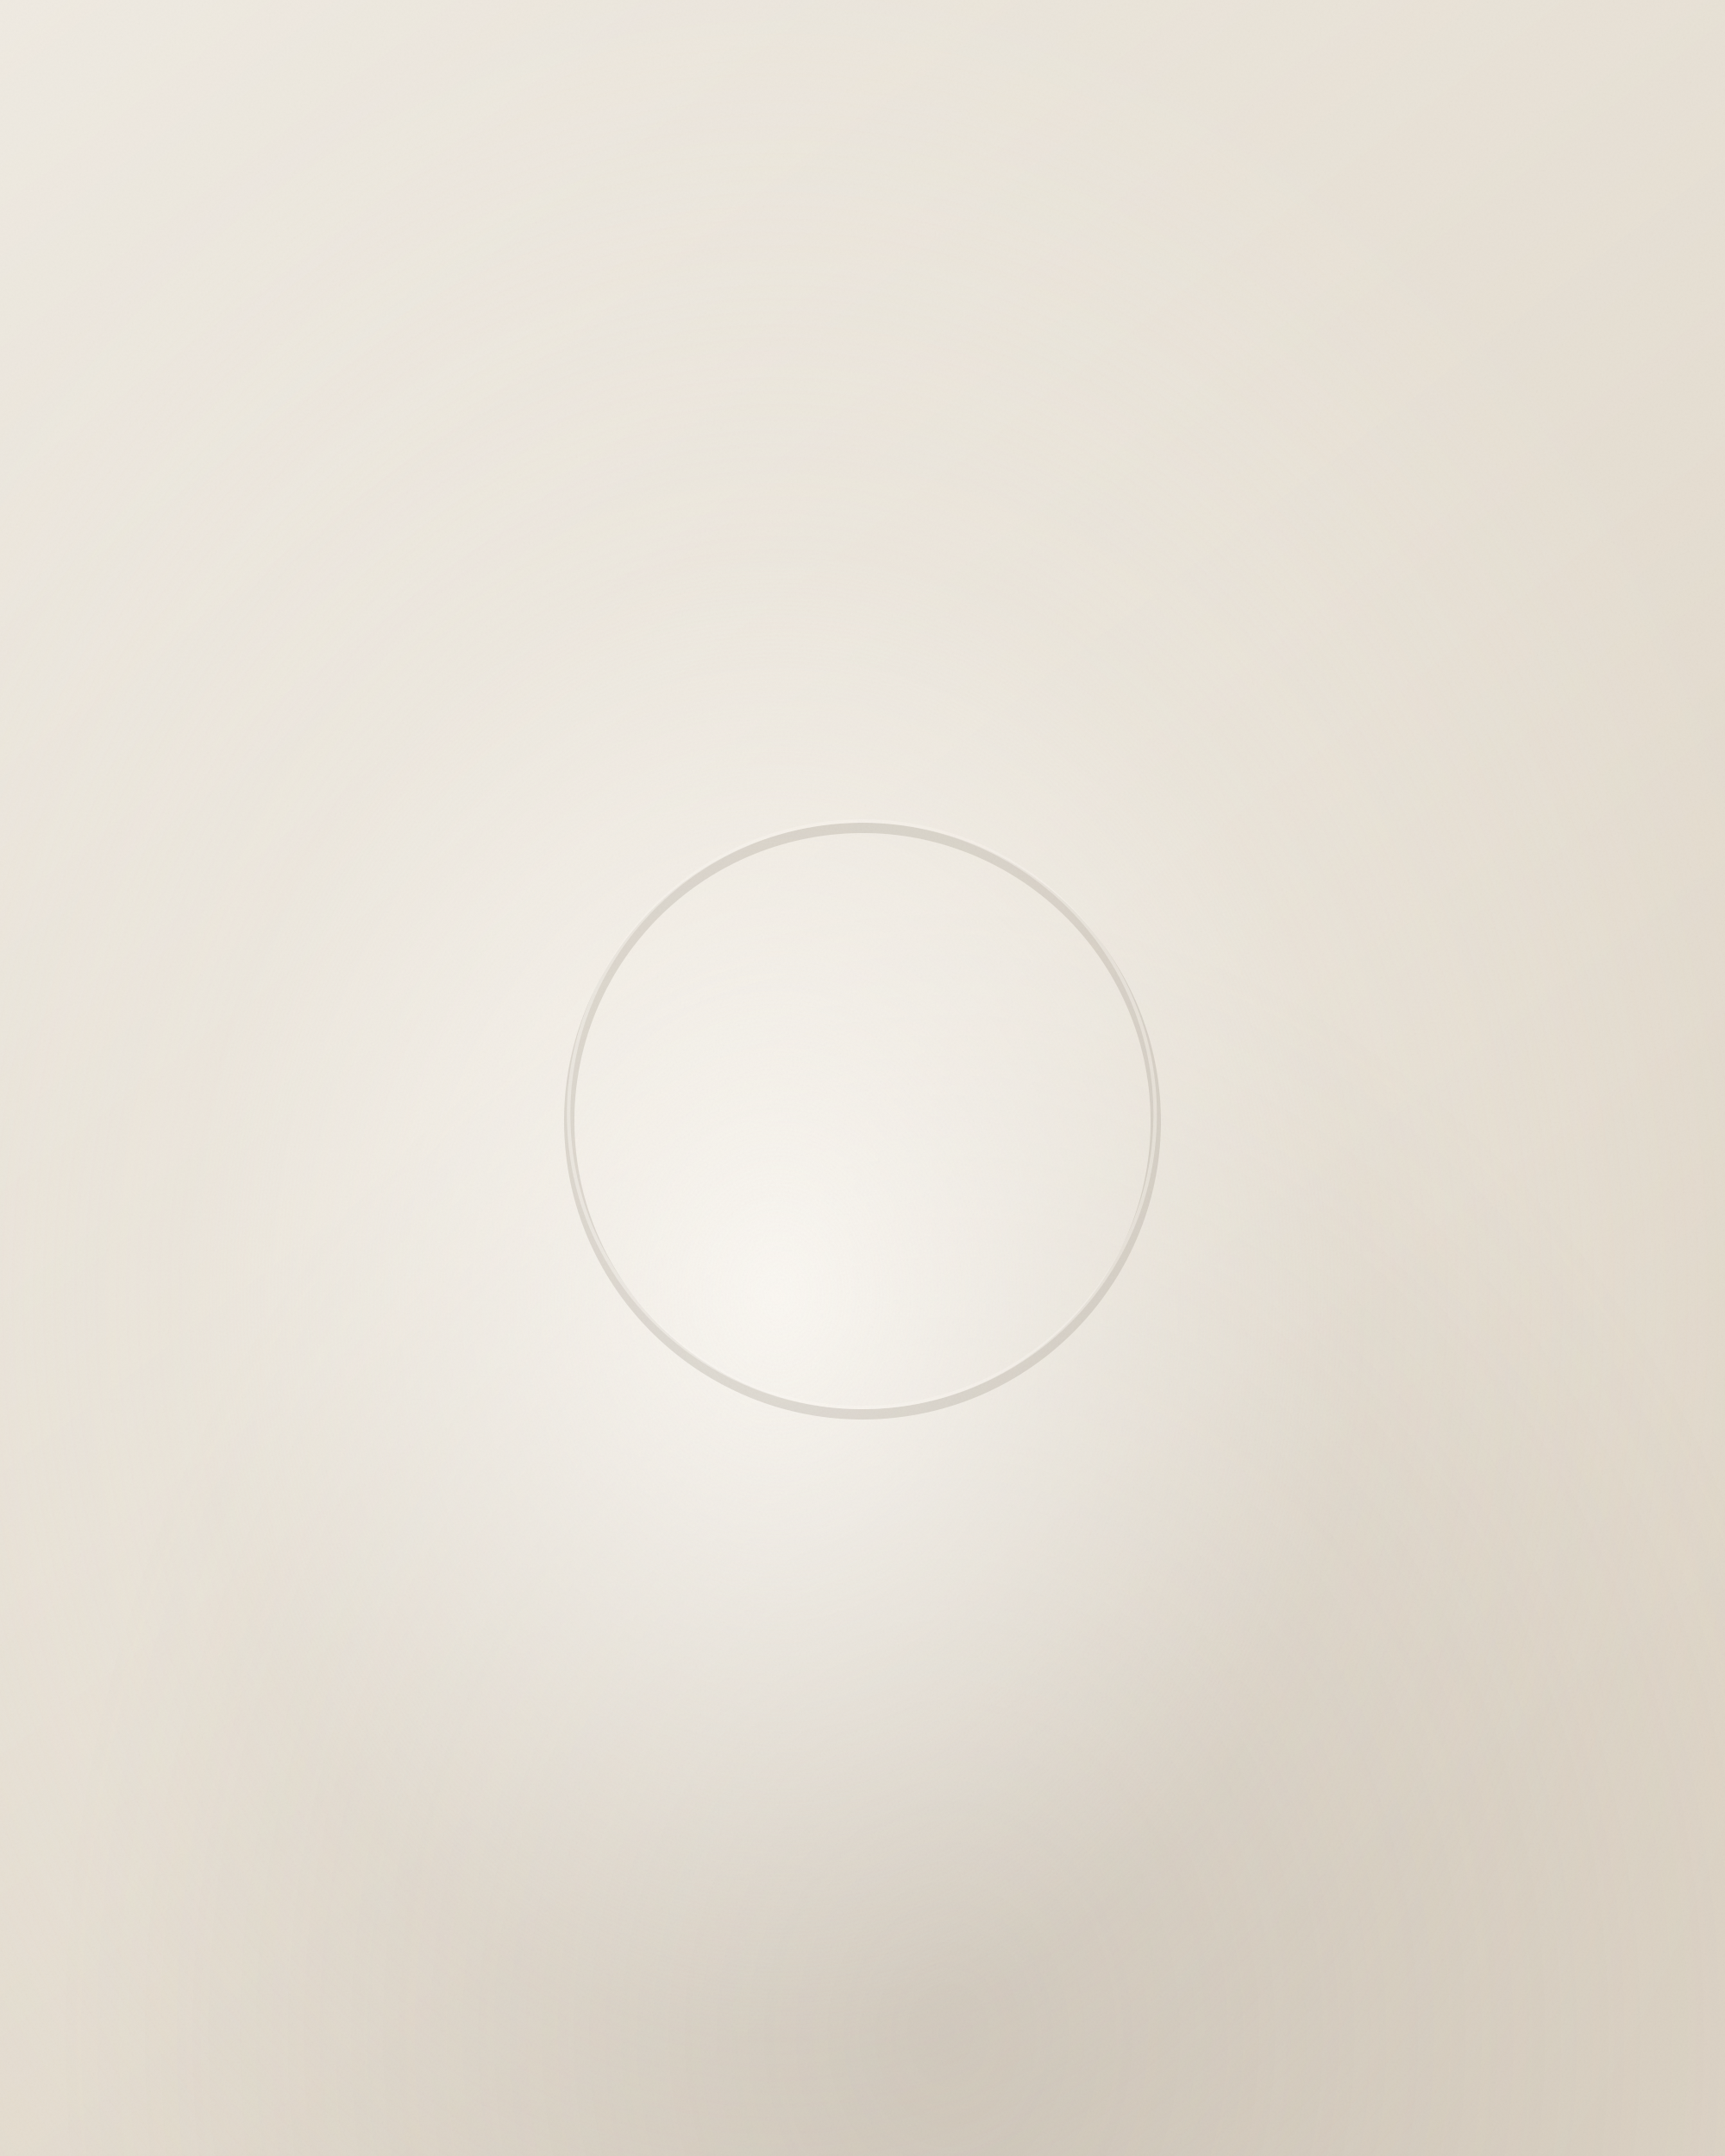
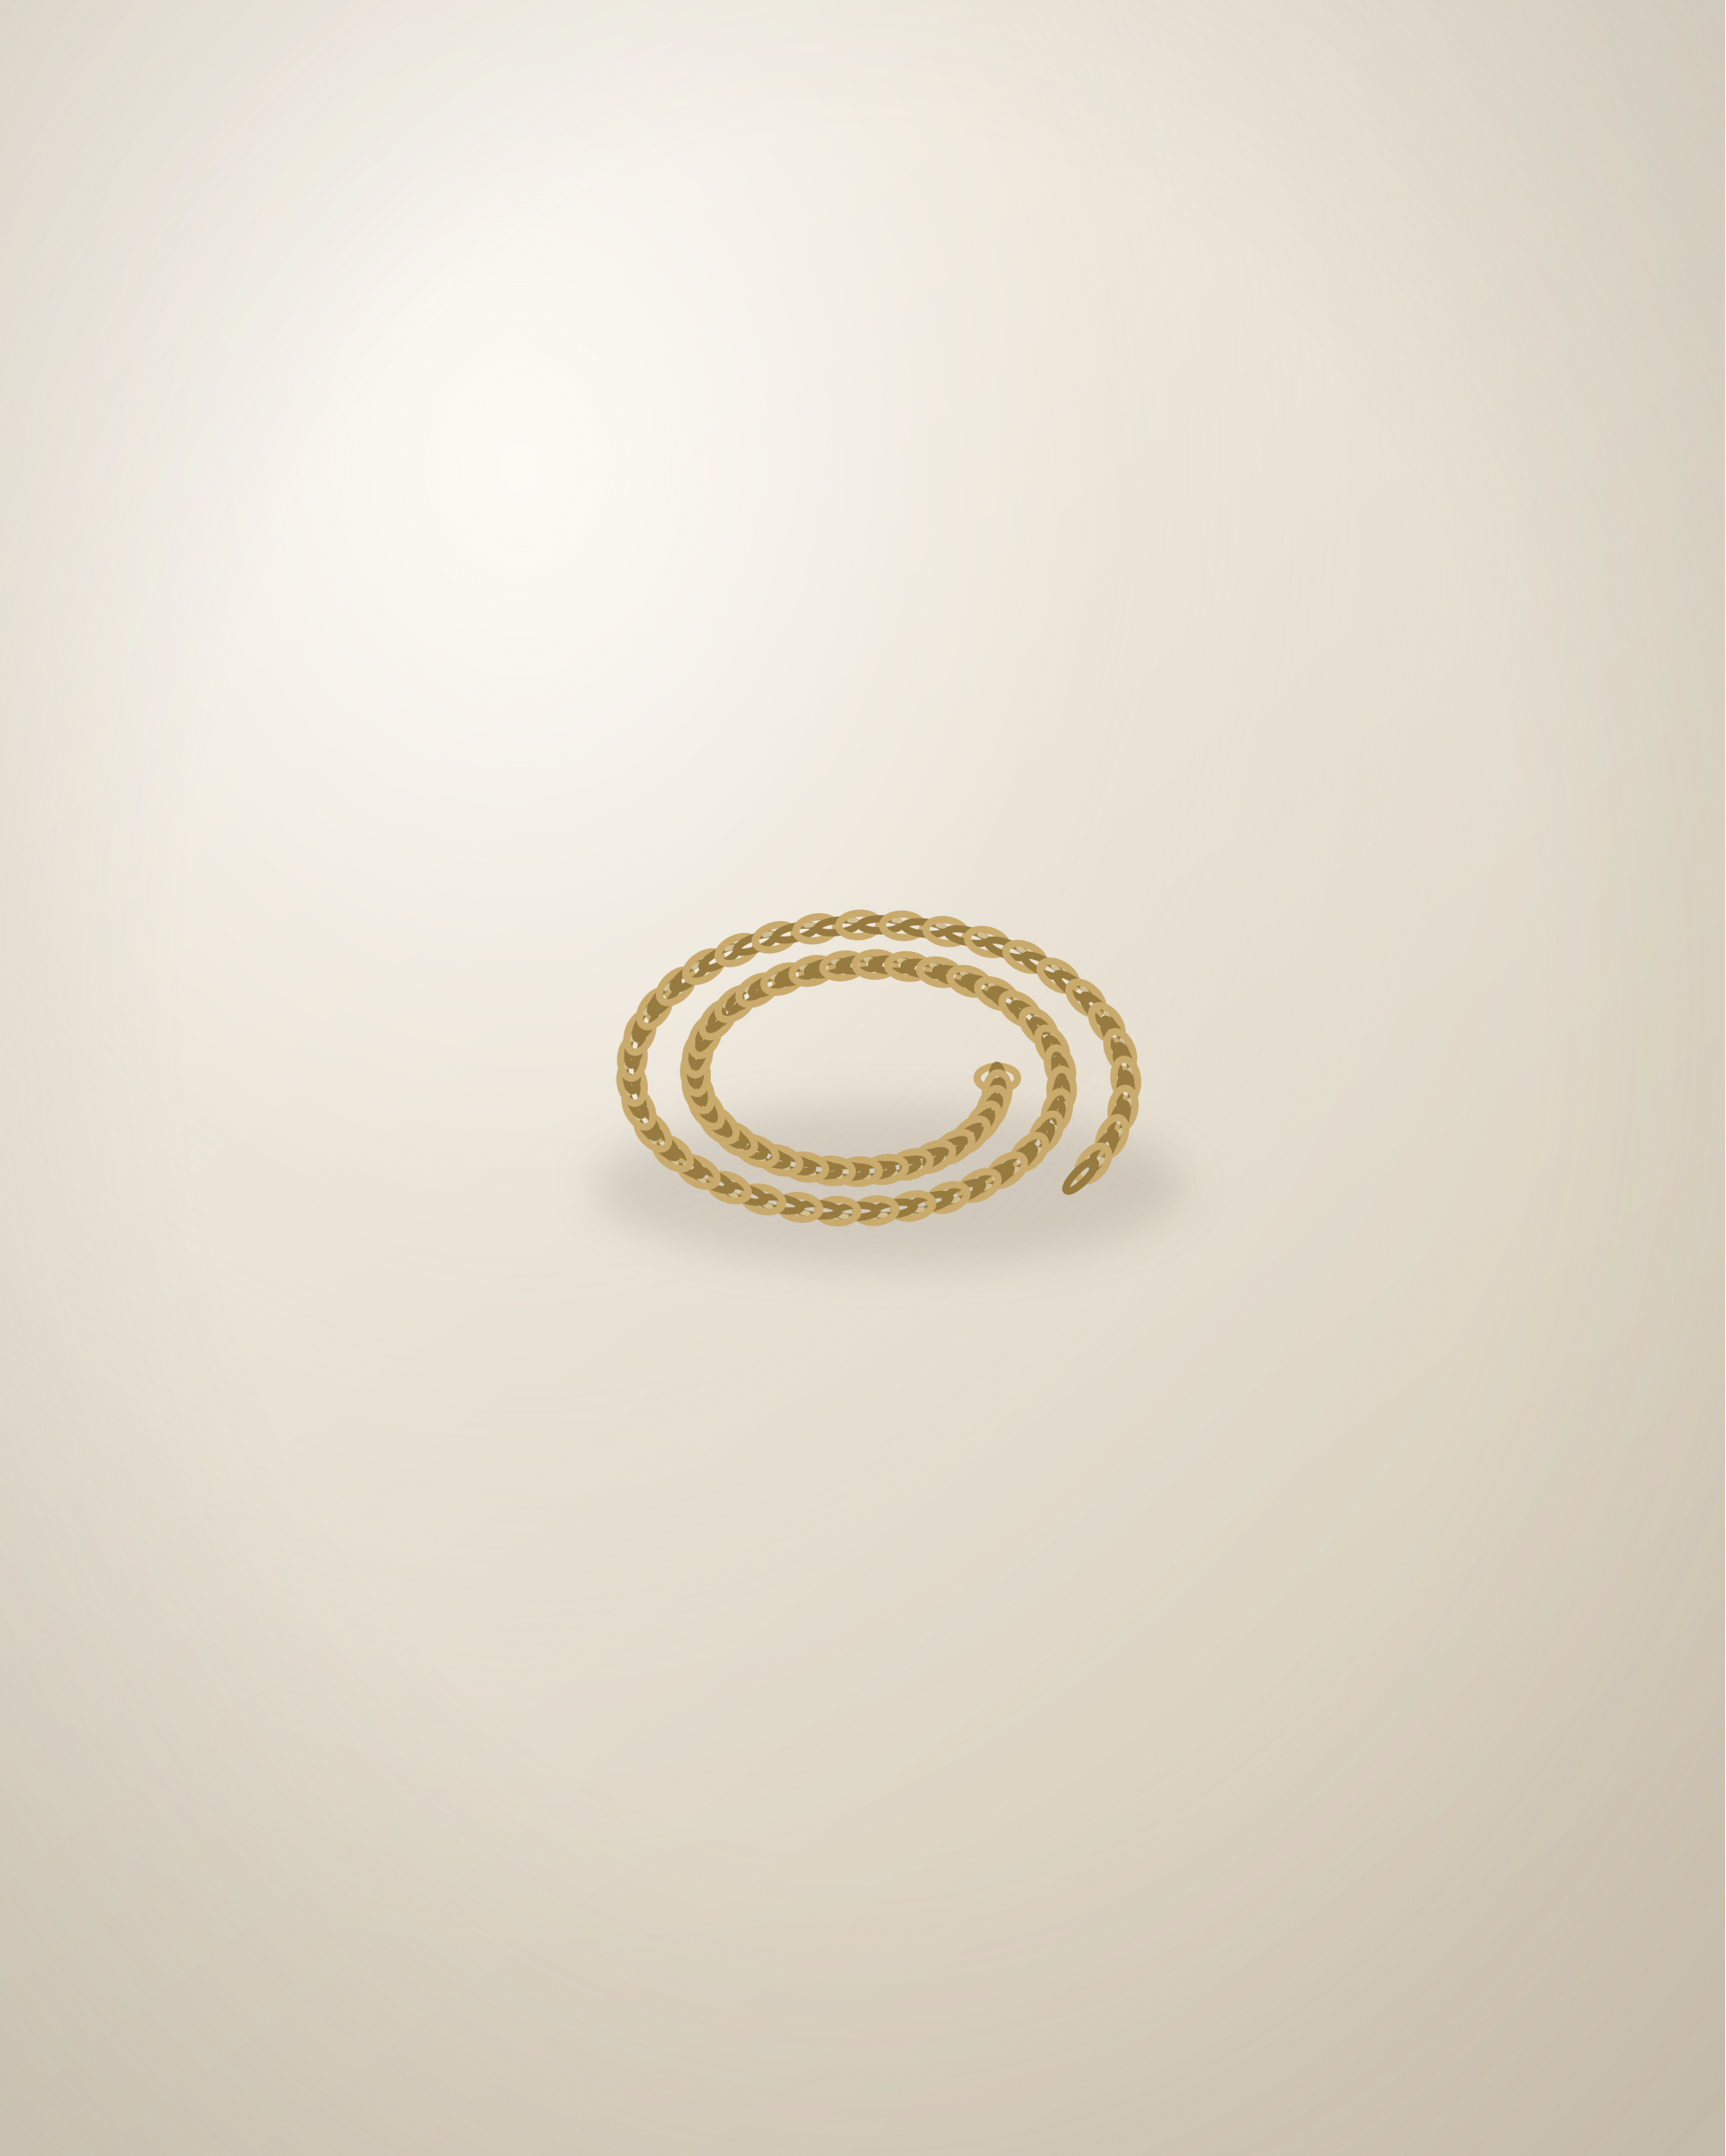
- <svg xmlns="http://www.w3.org/2000/svg" width="900" height="1125" viewBox="0 0 900 1125" role="img">
+ <svg xmlns="http://www.w3.org/2000/svg" width="880" height="1100" viewBox="0 0 880 1100" role="img">
  <defs>
-     <linearGradient id="g" x1="0" y1="0" x2="0.6" y2="1">
-       <stop offset="0" stop-color="#EFEAE1" />
-       <stop offset="1" stop-color="#DED5C7" />
-     </linearGradient>
-     <radialGradient id="l" cx="45%" cy="60%" r="62%">
-       <stop offset="0" stop-color="#FFFDF9" stop-opacity="0.85" />
-       <stop offset="0.55" stop-color="#FFFDF9" stop-opacity="0.18" />
-       <stop offset="1" stop-color="#FFFDF9" stop-opacity="0" />
+     <linearGradient id="ground" x1="0.1" y1="0" x2="0.7" y2="1">
+       <stop offset="0" stop-color="#EFE9DD" />
+       <stop offset="1" stop-color="#D9CFBE" />
+     </linearGradient>
+     <radialGradient id="window" cx="30%" cy="22%" r="70%">
+       <stop offset="0" stop-color="#FFFDF8" stop-opacity="0.9" />
+       <stop offset="0.5" stop-color="#FFFDF8" stop-opacity="0.22" />
+       <stop offset="1" stop-color="#FFFDF8" stop-opacity="0" />
    </radialGradient>
-     <radialGradient id="s" cx="55%" cy="94%" r="52%">
-       <stop offset="0" stop-color="#6E6355" stop-opacity="0.22" />
-       <stop offset="1" stop-color="#6E6355" stop-opacity="0" />
+     <radialGradient id="vignette" cx="50%" cy="46%" r="72%">
+       <stop offset="0.55" stop-color="#6E6353" stop-opacity="0" />
+       <stop offset="1" stop-color="#6E6353" stop-opacity="0.2" />
    </radialGradient>
-     <filter id="n">
-       <feTurbulence type="fractalNoise" baseFrequency="0.85" numOctaves="2" stitchTiles="stitch" />
+     <linearGradient id="m-gold" x1="0.12" y1="0" x2="0.88" y2="1">
+       <stop offset="0" stop-color="#F0E3C0" />
+       <stop offset="0.26" stop-color="#C9AA6C" />
+       <stop offset="0.55" stop-color="#96793E" />
+       <stop offset="0.78" stop-color="#C9AA6C" />
+       <stop offset="1" stop-color="#6E5827" />
+     </linearGradient>
+     <linearGradient id="m-rose" x1="0.12" y1="0" x2="0.88" y2="1">
+       <stop offset="0" stop-color="#F0D5C6" />
+       <stop offset="0.26" stop-color="#C99C89" />
+       <stop offset="0.55" stop-color="#966B58" />
+       <stop offset="0.78" stop-color="#C99C89" />
+       <stop offset="1" stop-color="#6E4C3C" />
+     </linearGradient>
+     <linearGradient id="m-platinum" x1="0.12" y1="0" x2="0.88" y2="1">
+       <stop offset="0" stop-color="#F6F7F9" />
+       <stop offset="0.26" stop-color="#C6C9CD" />
+       <stop offset="0.55" stop-color="#93969B" />
+       <stop offset="0.78" stop-color="#C6C9CD" />
+       <stop offset="1" stop-color="#6F7276" />
+     </linearGradient>
+     <linearGradient id="m-white" x1="0.12" y1="0" x2="0.88" y2="1">
+       <stop offset="0" stop-color="#F7F8FA" />
+       <stop offset="0.26" stop-color="#CBCDD1" />
+       <stop offset="0.55" stop-color="#989BA0" />
+       <stop offset="0.78" stop-color="#CBCDD1" />
+       <stop offset="1" stop-color="#74777C" />
+     </linearGradient>
+     <linearGradient id="m-graphite" x1="0.12" y1="0" x2="0.88" y2="1">
+       <stop offset="0" stop-color="#C6C4BF" />
+       <stop offset="0.26" stop-color="#8E8B85" />
+       <stop offset="0.55" stop-color="#63615C" />
+       <stop offset="0.78" stop-color="#8E8B85" />
+       <stop offset="1" stop-color="#454340" />
+     </linearGradient>
+     <linearGradient id="m-wax" x1="0.12" y1="0" x2="0.88" y2="1">
+       <stop offset="0" stop-color="#EDE4E2" />
+       <stop offset="0.26" stop-color="#CDBFBD" />
+       <stop offset="0.55" stop-color="#A2938F" />
+       <stop offset="0.78" stop-color="#CDBFBD" />
+       <stop offset="1" stop-color="#7E716D" />
+     </linearGradient>
+     <linearGradient id="stone-cool" x1="0.15" y1="0" x2="0.8" y2="1">
+       <stop offset="0" stop-color="#DCE4EA" />
+       <stop offset="1" stop-color="#C6D0D8" />
+     </linearGradient>
+     <linearGradient id="table-cool" x1="0" y1="0" x2="0.7" y2="1">
+       <stop offset="0" stop-color="#FAFCFD" />
+       <stop offset="1" stop-color="#DCE4EA" />
+     </linearGradient>
+     <linearGradient id="stone-warm" x1="0.15" y1="0" x2="0.8" y2="1">
+       <stop offset="0" stop-color="#E4E1DA" />
+       <stop offset="1" stop-color="#CFCBC1" />
+     </linearGradient>
+     <linearGradient id="table-warm" x1="0" y1="0" x2="0.7" y2="1">
+       <stop offset="0" stop-color="#FDFCF9" />
+       <stop offset="1" stop-color="#E4E1DA" />
+     </linearGradient>
+     <filter id="soft" x="-60%" y="-60%" width="220%" height="220%">
+       <feGaussianBlur stdDeviation="10.56" />
+     </filter>
+     <filter id="softer" x="-60%" y="-60%" width="220%" height="220%">
+       <feGaussianBlur stdDeviation="27.456" />
+     </filter>
+     <filter id="grain">
+       <feTurbulence type="fractalNoise" baseFrequency="0.9" numOctaves="3" stitchTiles="stitch" />
      <feColorMatrix type="saturate" values="0" />
    </filter>
+     <linearGradient id="benchtop" x1="0" y1="0" x2="0.2" y2="1">
+       <stop offset="0" stop-color="#D6C4A6" />
+       <stop offset="0.5" stop-color="#C7B294" />
+       <stop offset="1" stop-color="#B29B7C" />
+     </linearGradient>
  </defs>
-   <rect width="900" height="1125" fill="url(#g)" />
-   <rect width="900" height="1125" fill="url(#s)" />
-   <rect width="900" height="1125" fill="url(#l)" />
-   <g transform="rotate(-5 450 585)" opacity="0.5">
-     <ellipse cx="450" cy="585" rx="153" ry="153" fill="none" stroke="#8B8175" stroke-opacity="0.45" stroke-width="5.4" />
-     <ellipse cx="450" cy="585" rx="153" ry="153" fill="none" stroke="#FFFDF9" stroke-opacity="0.5" stroke-width="1.8" transform="translate(0 -3.6)" />
-   </g>
-   <rect width="900" height="1125" filter="url(#n)" opacity="0.045" />
+   <rect width="880" height="1100" fill="url(#ground)" />
+   <rect width="880" height="1100" fill="url(#window)" />
+   <ellipse cx="453.75" cy="605" rx="151.25" ry="41.25" fill="#6B6153" opacity="0.18" filter="url(#soft)" />
+   <ellipse cx="508.75" cy="550" rx="10.312" ry="5.981" fill="none" stroke="#C9AA6C" stroke-width="3.712" transform="rotate(0 508.75 550)" />
+   <ellipse cx="505.863" cy="547.525" rx="3.094" ry="1.341" fill="#F0E3C0" opacity="0.65" transform="rotate(0 508.75 550)" />
+   <ellipse cx="508.94" cy="553.795" rx="10.312" ry="3.094" fill="none" stroke="#96793E" stroke-width="3.712" transform="rotate(87.13069 508.9402 553.795)" />
+   <ellipse cx="508.583" cy="557.611" rx="10.312" ry="5.981" fill="none" stroke="#C9AA6C" stroke-width="3.712" transform="rotate(95.34931 508.5829 557.6107)" />
+   <ellipse cx="505.695" cy="555.136" rx="3.094" ry="1.341" fill="#F0E3C0" opacity="0.65" transform="rotate(95.34931 508.5829 557.6107)" />
+   <ellipse cx="507.674" cy="561.417" rx="10.312" ry="3.094" fill="none" stroke="#96793E" stroke-width="3.712" transform="rotate(103.435 507.6738 561.4166)" />
+   <ellipse cx="506.213" cy="565.182" rx="10.312" ry="5.981" fill="none" stroke="#C9AA6C" stroke-width="3.712" transform="rotate(111.2064 506.2129 565.1818)" />
+   <ellipse cx="503.325" cy="562.707" rx="3.094" ry="1.341" fill="#F0E3C0" opacity="0.65" transform="rotate(111.2064 506.2129 565.1818)" />
+   <ellipse cx="504.205" cy="568.875" rx="10.312" ry="3.094" fill="none" stroke="#96793E" stroke-width="3.712" transform="rotate(118.5313 504.2048 568.8754)" />
+   <ellipse cx="501.658" cy="572.467" rx="10.312" ry="5.981" fill="none" stroke="#C9AA6C" stroke-width="3.712" transform="rotate(125.3355 501.6585 572.4669)" />
+   <ellipse cx="498.771" cy="569.992" rx="3.094" ry="1.341" fill="#F0E3C0" opacity="0.65" transform="rotate(125.3355 501.6585 572.4669)" />
+   <ellipse cx="498.588" cy="575.926" rx="10.312" ry="3.094" fill="none" stroke="#96793E" stroke-width="3.712" transform="rotate(131.5976 498.5877 575.926)" />
+   <ellipse cx="495.01" cy="579.223" rx="10.312" ry="5.981" fill="none" stroke="#C9AA6C" stroke-width="3.712" transform="rotate(137.3351 495.0103 579.223)" />
+   <ellipse cx="492.123" cy="576.748" rx="3.094" ry="1.341" fill="#F0E3C0" opacity="0.65" transform="rotate(137.3351 495.0103 579.223)" />
+   <ellipse cx="490.949" cy="582.329" rx="10.312" ry="3.094" fill="none" stroke="#96793E" stroke-width="3.712" transform="rotate(142.5899 490.9487 582.3295)" />
+   <ellipse cx="486.429" cy="585.218" rx="10.312" ry="5.981" fill="none" stroke="#C9AA6C" stroke-width="3.712" transform="rotate(147.4154 486.4295 585.2179)" />
+   <ellipse cx="483.542" cy="582.743" rx="3.094" ry="1.341" fill="#F0E3C0" opacity="0.65" transform="rotate(147.4154 486.4295 585.2179)" />
+   <ellipse cx="481.483" cy="587.862" rx="10.312" ry="3.094" fill="none" stroke="#96793E" stroke-width="3.712" transform="rotate(151.8693 481.4832 587.8624)" />
+   <ellipse cx="476.144" cy="590.239" rx="10.312" ry="5.981" fill="none" stroke="#C9AA6C" stroke-width="3.712" transform="rotate(156.0075 476.1443 590.2386)" />
+   <ellipse cx="473.257" cy="587.764" rx="3.094" ry="1.341" fill="#F0E3C0" opacity="0.65" transform="rotate(156.0075 476.1443 590.2386)" />
+   <ellipse cx="470.451" cy="592.324" rx="10.312" ry="3.094" fill="none" stroke="#96793E" stroke-width="3.712" transform="rotate(159.8826 470.4509 592.3241)" />
+   <ellipse cx="464.444" cy="594.098" rx="10.312" ry="5.981" fill="none" stroke="#C9AA6C" stroke-width="3.712" transform="rotate(163.5426 464.4442 594.0984)" />
+   <ellipse cx="461.557" cy="591.623" rx="3.094" ry="1.341" fill="#F0E3C0" opacity="0.65" transform="rotate(163.5426 464.4442 594.0984)" />
+   <ellipse cx="458.169" cy="595.544" rx="10.312" ry="3.094" fill="none" stroke="#96793E" stroke-width="3.712" transform="rotate(167.0307 458.1689 595.5437)" />
+   <ellipse cx="451.672" cy="596.644" rx="10.312" ry="5.981" fill="none" stroke="#C9AA6C" stroke-width="3.712" transform="rotate(170.3864 451.6719 596.6442)" />
+   <ellipse cx="448.784" cy="594.169" rx="3.094" ry="1.341" fill="#F0E3C0" opacity="0.65" transform="rotate(170.3864 451.6719 596.6442)" />
+   <ellipse cx="445.003" cy="597.387" rx="10.312" ry="3.094" fill="none" stroke="#96793E" stroke-width="3.712" transform="rotate(173.6456 445.0028 597.3869)" />
+   <ellipse cx="438.213" cy="597.761" rx="10.312" ry="5.981" fill="none" stroke="#C9AA6C" stroke-width="3.712" transform="rotate(176.8419 438.213 597.7615)" />
+   <ellipse cx="435.326" cy="595.286" rx="3.094" ry="1.341" fill="#F0E3C0" opacity="0.65" transform="rotate(176.8419 438.213 597.7615)" />
+   <ellipse cx="431.356" cy="597.761" rx="10.312" ry="3.094" fill="none" stroke="#96793E" stroke-width="3.712" transform="rotate(-179.9929 431.3557 597.7606)" />
+   <ellipse cx="424.485" cy="597.38" rx="10.312" ry="5.981" fill="none" stroke="#C9AA6C" stroke-width="3.712" transform="rotate(-176.8279 424.485 597.3799)" />
+   <ellipse cx="421.597" cy="594.905" rx="3.094" ry="1.341" fill="#F0E3C0" opacity="0.65" transform="rotate(-176.8279 424.485 597.3799)" />
+   <ellipse cx="417.656" cy="596.618" rx="10.312" ry="3.094" fill="none" stroke="#96793E" stroke-width="3.712" transform="rotate(-173.6319 417.6559 596.6177)" />
+   <ellipse cx="410.924" cy="595.476" rx="10.312" ry="5.981" fill="none" stroke="#C9AA6C" stroke-width="3.712" transform="rotate(-170.3732 410.9237 595.4758)" />
+   <ellipse cx="408.036" cy="593.001" rx="3.094" ry="1.341" fill="#F0E3C0" opacity="0.65" transform="rotate(-170.3732 410.9237 595.4758)" />
+   <ellipse cx="404.343" cy="593.959" rx="10.312" ry="3.094" fill="none" stroke="#96793E" stroke-width="3.712" transform="rotate(-167.0184 404.3435 593.9588)" />
+   <ellipse cx="397.97" cy="592.075" rx="10.312" ry="5.981" fill="none" stroke="#C9AA6C" stroke-width="3.712" transform="rotate(-163.5314 397.9698 592.0747)" />
+   <ellipse cx="395.082" cy="589.6" rx="3.094" ry="1.341" fill="#F0E3C0" opacity="0.65" transform="rotate(-163.5314 397.9698 592.0747)" />
+   <ellipse cx="391.856" cy="589.834" rx="10.312" ry="3.094" fill="none" stroke="#96793E" stroke-width="3.712" transform="rotate(-159.8731 391.8561 589.8341)" />
+   <ellipse cx="386.054" cy="587.251" rx="10.312" ry="5.981" fill="none" stroke="#C9AA6C" stroke-width="3.712" transform="rotate(-156.0002 386.0543 587.251)" />
+   <ellipse cx="383.167" cy="584.776" rx="3.094" ry="1.341" fill="#F0E3C0" opacity="0.65" transform="rotate(-156.0002 386.0543 587.251)" />
+   <ellipse cx="380.615" cy="584.342" rx="10.312" ry="3.094" fill="none" stroke="#96793E" stroke-width="3.712" transform="rotate(-151.8648 380.6147 584.3422)" />
+   <ellipse cx="375.585" cy="581.127" rx="10.312" ry="5.981" fill="none" stroke="#C9AA6C" stroke-width="3.712" transform="rotate(-147.4149 375.5847 581.1273)" />
+   <ellipse cx="372.697" cy="578.652" rx="3.094" ry="1.341" fill="#F0E3C0" opacity="0.65" transform="rotate(-147.4149 375.5847 581.1273)" />
+   <ellipse cx="371.009" cy="577.629" rx="10.312" ry="3.094" fill="none" stroke="#96793E" stroke-width="3.712" transform="rotate(-142.5944 371.0094 577.6285)" />
+   <ellipse cx="366.931" cy="573.871" rx="10.312" ry="5.981" fill="none" stroke="#C9AA6C" stroke-width="3.712" transform="rotate(-137.3463 366.9305 573.8707)" />
+   <ellipse cx="364.043" cy="571.396" rx="3.094" ry="1.341" fill="#F0E3C0" opacity="0.65" transform="rotate(-137.3463 366.9305 573.8707)" />
+   <ellipse cx="363.386" cy="569.881" rx="10.312" ry="3.094" fill="none" stroke="#96793E" stroke-width="3.712" transform="rotate(-131.6172 363.3862 569.881)" />
+   <ellipse cx="360.411" cy="565.689" rx="10.312" ry="5.981" fill="none" stroke="#C9AA6C" stroke-width="3.712" transform="rotate(-125.3657 360.4108 565.6889)" />
+   <ellipse cx="357.523" cy="563.214" rx="3.094" ry="1.341" fill="#F0E3C0" opacity="0.65" transform="rotate(-125.3657 360.4108 565.6889)" />
+   <ellipse cx="358.034" cy="561.326" rx="10.312" ry="3.094" fill="none" stroke="#96793E" stroke-width="3.712" transform="rotate(-118.5744 358.0343 561.3256)" />
+   <ellipse cx="356.283" cy="556.824" rx="10.312" ry="5.981" fill="none" stroke="#C9AA6C" stroke-width="3.712" transform="rotate(-111.2644 356.2825 556.8241)" />
+   <ellipse cx="353.395" cy="554.349" rx="3.094" ry="1.341" fill="#F0E3C0" opacity="0.65" transform="rotate(-111.2644 356.2825 556.8241)" />
+   <ellipse cx="355.176" cy="552.219" rx="10.312" ry="3.094" fill="none" stroke="#96793E" stroke-width="3.712" transform="rotate(-103.5093 355.1761 552.219)" />
+   <ellipse cx="354.731" cy="547.546" rx="10.312" ry="5.981" fill="none" stroke="#C9AA6C" stroke-width="3.712" transform="rotate(-95.4405 354.7311 547.546)" />
+   <ellipse cx="351.844" cy="545.071" rx="3.094" ry="1.341" fill="#F0E3C0" opacity="0.65" transform="rotate(-95.4405 354.7311 547.546)" />
+   <ellipse cx="354.958" cy="542.842" rx="10.312" ry="3.094" fill="none" stroke="#96793E" stroke-width="3.712" transform="rotate(-87.23795 354.958 542.8416)" />
+   <ellipse cx="355.862" cy="538.143" rx="10.312" ry="5.981" fill="none" stroke="#C9AA6C" stroke-width="3.712" transform="rotate(-79.10436 355.8624 538.1432)" />
+   <ellipse cx="352.975" cy="535.668" rx="3.094" ry="1.341" fill="#F0E3C0" opacity="0.65" transform="rotate(-79.10436 355.8624 538.1432)" />
+   <ellipse cx="357.444" cy="533.488" rx="10.312" ry="3.094" fill="none" stroke="#96793E" stroke-width="3.712" transform="rotate(-71.23056 357.4443 533.4884)" />
+   <ellipse cx="359.698" cy="528.915" rx="10.312" ry="5.981" fill="none" stroke="#C9AA6C" stroke-width="3.712" transform="rotate(-63.76558 359.6982 528.9148)" />
+   <ellipse cx="356.811" cy="526.44" rx="3.094" ry="1.341" fill="#F0E3C0" opacity="0.65" transform="rotate(-63.76558 359.6982 528.9148)" />
+   <ellipse cx="362.613" cy="524.46" rx="10.312" ry="3.094" fill="none" stroke="#96793E" stroke-width="3.712" transform="rotate(-56.80173 362.6132 524.4598)" />
+   <ellipse cx="366.173" cy="520.16" rx="10.312" ry="5.981" fill="none" stroke="#C9AA6C" stroke-width="3.712" transform="rotate(-50.37594 366.1731 520.1604)" />
+   <ellipse cx="363.286" cy="517.685" rx="3.094" ry="1.341" fill="#F0E3C0" opacity="0.65" transform="rotate(-50.37594 366.1731 520.1604)" />
+   <ellipse cx="370.356" cy="516.052" rx="10.312" ry="3.094" fill="none" stroke="#96793E" stroke-width="3.712" transform="rotate(-44.48167 370.3561 516.0524)" />
+   <ellipse cx="375.135" cy="512.171" rx="10.312" ry="5.981" fill="none" stroke="#C9AA6C" stroke-width="3.712" transform="rotate(-39.08376 375.1353 512.1707)" />
+   <ellipse cx="372.248" cy="509.696" rx="3.094" ry="1.341" fill="#F0E3C0" opacity="0.65" transform="rotate(-39.08376 375.1353 512.1707)" />
+   <ellipse cx="380.479" cy="508.549" rx="10.312" ry="3.094" fill="none" stroke="#96793E" stroke-width="3.712" transform="rotate(-34.13167 380.4788 508.5486)" />
+   <ellipse cx="386.35" cy="505.218" rx="10.312" ry="5.981" fill="none" stroke="#C9AA6C" stroke-width="3.712" transform="rotate(-29.56887 386.3497 505.2176)" />
+   <ellipse cx="383.462" cy="502.743" rx="3.094" ry="1.341" fill="#F0E3C0" opacity="0.65" transform="rotate(-29.56887 386.3497 505.2176)" />
+   <ellipse cx="392.707" cy="502.208" rx="10.312" ry="3.094" fill="none" stroke="#96793E" stroke-width="3.712" transform="rotate(-25.33873 392.7066 502.2075)" />
+   <ellipse cx="399.504" cy="499.545" rx="10.312" ry="5.981" fill="none" stroke="#C9AA6C" stroke-width="3.712" transform="rotate(-21.38768 399.5036 499.5455)" />
+   <ellipse cx="396.616" cy="497.07" rx="3.094" ry="1.341" fill="#F0E3C0" opacity="0.65" transform="rotate(-21.38768 399.5036 499.5455)" />
+   <ellipse cx="406.691" cy="497.256" rx="10.312" ry="3.094" fill="none" stroke="#96793E" stroke-width="3.712" transform="rotate(-17.6665 406.6911 497.2563)" />
+   <ellipse cx="414.216" cy="495.362" rx="10.312" ry="5.981" fill="none" stroke="#C9AA6C" stroke-width="3.712" transform="rotate(-14.13055 414.2156 495.362)" />
+   <ellipse cx="411.328" cy="492.887" rx="3.094" ry="1.341" fill="#F0E3C0" opacity="0.65" transform="rotate(-14.13055 414.2156 495.362)" />
+   <ellipse cx="422.021" cy="493.882" rx="10.312" ry="3.094" fill="none" stroke="#96793E" stroke-width="3.712" transform="rotate(-10.73939 422.0206 493.8817)" />
+   <ellipse cx="430.046" cy="492.831" rx="10.312" ry="5.981" fill="none" stroke="#C9AA6C" stroke-width="3.712" transform="rotate(-7.45617 430.0464 492.8313)" />
+   <ellipse cx="427.159" cy="490.356" rx="3.094" ry="1.341" fill="#F0E3C0" opacity="0.65" transform="rotate(-7.45617 430.0464 492.8313)" />
+   <ellipse cx="438.231" cy="492.223" rx="10.312" ry="3.094" fill="none" stroke="#96793E" stroke-width="3.712" transform="rotate(-4.246772 438.2314 492.2235)" />
+   <ellipse cx="446.512" cy="492.068" rx="10.312" ry="5.981" fill="none" stroke="#C9AA6C" stroke-width="3.712" transform="rotate(-1.079035 446.5119 492.0675)" />
+   <ellipse cx="443.624" cy="489.593" rx="3.094" ry="1.341" fill="#F0E3C0" opacity="0.65" transform="rotate(-1.079035 446.5119 492.0675)" />
+   <ellipse cx="454.823" cy="492.369" rx="10.312" ry="3.094" fill="none" stroke="#96793E" stroke-width="3.712" transform="rotate(2.078096 454.8228 492.3691)" />
+   <ellipse cx="463.098" cy="493.13" rx="10.312" ry="5.981" fill="none" stroke="#C9AA6C" stroke-width="3.712" transform="rotate(5.255389 463.0981 493.1303)" />
+   <ellipse cx="460.211" cy="490.655" rx="3.094" ry="1.341" fill="#F0E3C0" opacity="0.65" transform="rotate(5.255389 463.0981 493.1303)" />
+   <ellipse cx="471.272" cy="494.349" rx="10.312" ry="3.094" fill="none" stroke="#96793E" stroke-width="3.712" transform="rotate(8.484147 471.2715 494.3495)" />
+   <ellipse cx="479.277" cy="496.021" rx="10.312" ry="5.981" fill="none" stroke="#C9AA6C" stroke-width="3.712" transform="rotate(11.79703 479.2769 496.0215)" />
+   <ellipse cx="476.389" cy="493.546" rx="3.094" ry="1.341" fill="#F0E3C0" opacity="0.65" transform="rotate(11.79703 479.2769 496.0215)" />
+   <ellipse cx="487.049" cy="498.137" rx="10.312" ry="3.094" fill="none" stroke="#96793E" stroke-width="3.712" transform="rotate(15.2289 487.0489 498.1373)" />
+   <ellipse cx="494.523" cy="500.684" rx="10.312" ry="5.981" fill="none" stroke="#C9AA6C" stroke-width="3.712" transform="rotate(18.8176 494.5233 500.6844)" />
+   <ellipse cx="491.636" cy="498.209" rx="3.094" ry="1.341" fill="#F0E3C0" opacity="0.65" transform="rotate(18.8176 494.5233 500.6844)" />
+   <ellipse cx="501.638" cy="503.647" rx="10.312" ry="3.094" fill="none" stroke="#96793E" stroke-width="3.712" transform="rotate(22.60476 501.6378 503.6465)" />
+   <ellipse cx="508.332" cy="507.004" rx="10.312" ry="5.981" fill="none" stroke="#C9AA6C" stroke-width="3.712" transform="rotate(26.63635 508.3322 507.0041)" />
+   <ellipse cx="505.445" cy="504.529" rx="3.094" ry="1.341" fill="#F0E3C0" opacity="0.65" transform="rotate(26.63635 508.3322 507.0041)" />
+   <ellipse cx="514.549" cy="510.734" rx="10.312" ry="3.094" fill="none" stroke="#96793E" stroke-width="3.712" transform="rotate(30.96291 514.5492 510.7342)" />
+   <ellipse cx="520.235" cy="514.811" rx="10.312" ry="5.981" fill="none" stroke="#C9AA6C" stroke-width="3.712" transform="rotate(35.63904 520.2348 514.8105)" />
+   <ellipse cx="517.347" cy="512.336" rx="3.094" ry="1.341" fill="#F0E3C0" opacity="0.65" transform="rotate(35.63904 520.2348 514.8105)" />
+   <ellipse cx="525.339" cy="519.204" rx="10.312" ry="3.094" fill="none" stroke="#96793E" stroke-width="3.712" transform="rotate(40.72162 525.3387 519.204)" />
+   <ellipse cx="529.815" cy="523.882" rx="10.312" ry="5.981" fill="none" stroke="#C9AA6C" stroke-width="3.712" transform="rotate(46.26591 529.8149 523.8825)" />
+   <ellipse cx="526.927" cy="521.407" rx="3.094" ry="1.341" fill="#F0E3C0" opacity="0.65" transform="rotate(46.26591 529.8149 523.8825)" />
+   <ellipse cx="533.622" cy="528.812" rx="10.312" ry="3.094" fill="none" stroke="#96793E" stroke-width="3.712" transform="rotate(52.31867 533.6219 528.8115)" />
+   <ellipse cx="536.723" cy="533.954" rx="10.312" ry="5.981" fill="none" stroke="#C9AA6C" stroke-width="3.712" transform="rotate(58.90752 536.7232 533.9541)" />
+   <ellipse cx="533.836" cy="531.479" rx="3.094" ry="1.341" fill="#F0E3C0" opacity="0.65" transform="rotate(58.90752 536.7232 533.9541)" />
+   <ellipse cx="539.088" cy="539.271" rx="10.312" ry="3.094" fill="none" stroke="#96793E" stroke-width="3.712" transform="rotate(66.027 539.0876 539.2713)" />
+   <ellipse cx="540.689" cy="544.722" rx="10.312" ry="5.981" fill="none" stroke="#C9AA6C" stroke-width="3.712" transform="rotate(73.62396 540.6895 544.7225)" />
+   <ellipse cx="537.802" cy="542.247" rx="3.094" ry="1.341" fill="#F0E3C0" opacity="0.65" transform="rotate(73.62396 540.6895 544.7225)" />
+   <ellipse cx="541.509" cy="550.265" rx="10.312" ry="3.094" fill="none" stroke="#96793E" stroke-width="3.712" transform="rotate(81.58826 541.5092 550.2654)" />
+   <ellipse cx="541.533" cy="555.857" rx="10.312" ry="5.981" fill="none" stroke="#C9AA6C" stroke-width="3.712" transform="rotate(89.756 541.533 555.8568)" />
+   <ellipse cx="538.645" cy="553.382" rx="3.094" ry="1.341" fill="#F0E3C0" opacity="0.65" transform="rotate(89.756 541.533 555.8568)" />
+   <ellipse cx="540.754" cy="561.453" rx="10.312" ry="3.094" fill="none" stroke="#96793E" stroke-width="3.712" transform="rotate(97.92962 540.7535 561.4528)" />
+   <ellipse cx="539.17" cy="567.009" rx="10.312" ry="5.981" fill="none" stroke="#C9AA6C" stroke-width="3.712" transform="rotate(105.9105 539.1698 567.0087)" />
+   <ellipse cx="536.282" cy="564.534" rx="3.094" ry="1.341" fill="#F0E3C0" opacity="0.65" transform="rotate(105.9105 539.1698 567.0087)" />
+   <ellipse cx="536.787" cy="572.48" rx="10.312" ry="3.094" fill="none" stroke="#96793E" stroke-width="3.712" transform="rotate(113.5322 536.7871 572.4801)" />
+   <ellipse cx="533.617" cy="577.823" rx="10.312" ry="5.981" fill="none" stroke="#C9AA6C" stroke-width="3.712" transform="rotate(120.6811 533.6172 577.8228)" />
+   <ellipse cx="530.73" cy="575.348" rx="3.094" ry="1.341" fill="#F0E3C0" opacity="0.65" transform="rotate(120.6811 533.6172 577.8228)" />
+   <ellipse cx="529.678" cy="582.993" rx="10.312" ry="3.094" fill="none" stroke="#96793E" stroke-width="3.712" transform="rotate(127.3009 529.6785 582.993)" />
+   <ellipse cx="524.995" cy="587.948" rx="10.312" ry="5.981" fill="none" stroke="#C9AA6C" stroke-width="3.712" transform="rotate(133.3838 524.9952 587.9482)" />
+   <ellipse cx="522.108" cy="585.473" rx="3.094" ry="1.341" fill="#F0E3C0" opacity="0.65" transform="rotate(133.3838 524.9952 587.9482)" />
+   <ellipse cx="519.598" cy="592.647" rx="10.312" ry="3.094" fill="none" stroke="#96793E" stroke-width="3.712" transform="rotate(138.9559 519.5982 592.647)" />
+   <ellipse cx="513.524" cy="597.05" rx="10.312" ry="5.981" fill="none" stroke="#C9AA6C" stroke-width="3.712" transform="rotate(144.0633 513.5241 597.0499)" />
+   <ellipse cx="510.637" cy="594.575" rx="3.094" ry="1.341" fill="#F0E3C0" opacity="0.65" transform="rotate(144.0633 513.5241 597.0499)" />
+   <ellipse cx="506.815" cy="601.119" rx="10.312" ry="3.094" fill="none" stroke="#96793E" stroke-width="3.712" transform="rotate(148.7607 506.8151 601.1193)" />
+   <ellipse cx="499.519" cy="604.82" rx="10.312" ry="5.981" fill="none" stroke="#C9AA6C" stroke-width="3.712" transform="rotate(153.1053 499.5191 604.8199)" />
+   <ellipse cx="496.632" cy="602.345" rx="3.094" ry="1.341" fill="#F0E3C0" opacity="0.65" transform="rotate(153.1053 499.5191 604.8199)" />
+   <ellipse cx="491.689" cy="608.119" rx="10.312" ry="3.094" fill="none" stroke="#96793E" stroke-width="3.712" transform="rotate(157.1516 491.6889 608.1192)" />
+   <ellipse cx="483.382" cy="610.987" rx="10.312" ry="5.981" fill="none" stroke="#C9AA6C" stroke-width="3.712" transform="rotate(160.9506 483.3822 610.9875)" />
+   <ellipse cx="480.495" cy="608.512" rx="3.094" ry="1.341" fill="#F0E3C0" opacity="0.65" transform="rotate(160.9506 483.3822 610.9875)" />
+   <ellipse cx="474.661" cy="613.398" rx="10.312" ry="3.094" fill="none" stroke="#96793E" stroke-width="3.712" transform="rotate(164.5485 474.6608 613.3982)" />
+   <ellipse cx="465.591" cy="615.328" rx="10.312" ry="5.981" fill="none" stroke="#C9AA6C" stroke-width="3.712" transform="rotate(167.987 465.5906 615.3283)" />
+   <ellipse cx="462.703" cy="612.853" rx="3.094" ry="1.341" fill="#F0E3C0" opacity="0.65" transform="rotate(167.987 465.5906 615.3283)" />
+   <ellipse cx="456.24" cy="616.758" rx="10.312" ry="3.094" fill="none" stroke="#96793E" stroke-width="3.712" transform="rotate(171.3041 456.2404 616.7583)" />
+   <ellipse cx="446.682" cy="617.673" rx="10.312" ry="5.981" fill="none" stroke="#C9AA6C" stroke-width="3.712" transform="rotate(174.535 446.6823 617.6728)" />
+   <ellipse cx="443.795" cy="615.198" rx="3.094" ry="1.341" fill="#F0E3C0" opacity="0.65" transform="rotate(174.535 446.6823 617.6728)" />
+   <ellipse cx="436.99" cy="618.06" rx="10.312" ry="3.094" fill="none" stroke="#96793E" stroke-width="3.712" transform="rotate(177.7122 436.9904 618.06)" />
+   <ellipse cx="427.24" cy="617.912" rx="10.312" ry="5.981" fill="none" stroke="#C9AA6C" stroke-width="3.712" transform="rotate(-179.1329 427.2404 617.9124)" />
+   <ellipse cx="424.353" cy="615.437" rx="3.094" ry="1.341" fill="#F0E3C0" opacity="0.65" transform="rotate(-179.1329 427.2404 617.9124)" />
+   <ellipse cx="417.509" cy="617.227" rx="10.312" ry="3.094" fill="none" stroke="#96793E" stroke-width="3.712" transform="rotate(-175.9697 417.5094 617.2268)" />
+   <ellipse cx="407.875" cy="616.004" rx="10.312" ry="5.981" fill="none" stroke="#C9AA6C" stroke-width="3.712" transform="rotate(-172.7671 407.8747 616.004)" />
+   <ellipse cx="404.987" cy="613.529" rx="3.094" ry="1.341" fill="#F0E3C0" opacity="0.65" transform="rotate(-172.7671 407.8747 616.004)" />
+   <ellipse cx="398.414" cy="614.249" rx="10.312" ry="3.094" fill="none" stroke="#96793E" stroke-width="3.712" transform="rotate(-169.4933 398.4137 614.2494)" />
+   <ellipse cx="389.203" cy="611.972" rx="10.312" ry="5.981" fill="none" stroke="#C9AA6C" stroke-width="3.712" transform="rotate(-166.1144 389.2028 611.9724)" />
+   <ellipse cx="386.315" cy="609.497" rx="3.094" ry="1.341" fill="#F0E3C0" opacity="0.65" transform="rotate(-166.1144 389.2028 611.9724)" />
+   <ellipse cx="380.317" cy="609.187" rx="10.312" ry="3.094" fill="none" stroke="#96793E" stroke-width="3.712" transform="rotate(-162.5939 380.3173 609.1868)" />
+   <ellipse cx="371.83" cy="605.911" rx="10.312" ry="5.981" fill="none" stroke="#C9AA6C" stroke-width="3.712" transform="rotate(-158.8918 371.8302 605.9105)" />
+   <ellipse cx="368.943" cy="603.436" rx="3.094" ry="1.341" fill="#F0E3C0" opacity="0.65" transform="rotate(-158.8918 371.8302 605.9105)" />
+   <ellipse cx="363.812" cy="602.166" rx="10.312" ry="3.094" fill="none" stroke="#96793E" stroke-width="3.712" transform="rotate(-154.964 363.8123 602.1656)" />
+   <ellipse cx="356.331" cy="597.978" rx="10.312" ry="5.981" fill="none" stroke="#C9AA6C" stroke-width="3.712" transform="rotate(-150.7618 356.331 597.9779)" />
+   <ellipse cx="353.444" cy="595.503" rx="3.094" ry="1.341" fill="#F0E3C0" opacity="0.65" transform="rotate(-150.7618 356.331 597.9779)" />
+   <ellipse cx="349.45" cy="593.377" rx="10.312" ry="3.094" fill="none" stroke="#96793E" stroke-width="3.712" transform="rotate(-146.2322 349.45 593.377)" />
+   <ellipse cx="343.229" cy="588.396" rx="10.312" ry="5.981" fill="none" stroke="#C9AA6C" stroke-width="3.712" transform="rotate(-141.3189 343.2287 588.3962)" />
+   <ellipse cx="340.341" cy="585.921" rx="3.094" ry="1.341" fill="#F0E3C0" opacity="0.65" transform="rotate(-141.3189 343.2287 588.3962)" />
+   <ellipse cx="337.722" cy="583.072" rx="10.312" ry="3.094" fill="none" stroke="#96793E" stroke-width="3.712" transform="rotate(-135.9655 337.7218 583.0718)" />
+   <ellipse cx="332.979" cy="577.443" rx="10.312" ry="5.981" fill="none" stroke="#C9AA6C" stroke-width="3.712" transform="rotate(-130.1211 332.9787 577.4434)" />
+   <ellipse cx="330.091" cy="574.968" rx="3.094" ry="1.341" fill="#F0E3C0" opacity="0.65" transform="rotate(-130.1211 332.9787 577.4434)" />
+   <ellipse cx="329.043" cy="571.553" rx="10.312" ry="3.094" fill="none" stroke="#96793E" stroke-width="3.712" transform="rotate(-123.7491 329.0431 571.5532)" />
+   <ellipse cx="325.953" cy="565.446" rx="10.312" ry="5.981" fill="none" stroke="#C9AA6C" stroke-width="3.712" transform="rotate(-116.84 325.9527 565.4458)" />
+   <ellipse cx="323.065" cy="562.971" rx="3.094" ry="1.341" fill="#F0E3C0" opacity="0.65" transform="rotate(-116.84 325.9527 565.4458)" />
+   <ellipse cx="323.739" cy="559.168" rx="10.312" ry="3.094" fill="none" stroke="#96793E" stroke-width="3.712" transform="rotate(-109.4266 323.7386 559.1679)" />
+   <ellipse cx="322.425" cy="552.768" rx="10.312" ry="5.981" fill="none" stroke="#C9AA6C" stroke-width="3.712" transform="rotate(-101.596 322.4253 552.7679)" />
+   <ellipse cx="319.538" cy="550.293" rx="3.094" ry="1.341" fill="#F0E3C0" opacity="0.65" transform="rotate(-101.596 322.4253 552.7679)" />
+   <ellipse cx="322.03" cy="546.296" rx="10.312" ry="3.094" fill="none" stroke="#96793E" stroke-width="3.712" transform="rotate(-93.49186 322.0304 546.2957)" />
+   <ellipse cx="322.564" cy="539.802" rx="10.312" ry="5.981" fill="none" stroke="#C9AA6C" stroke-width="3.712" transform="rotate(-85.30155 322.5641 539.802)" />
+   <ellipse cx="319.677" cy="537.327" rx="3.094" ry="1.341" fill="#F0E3C0" opacity="0.65" transform="rotate(-85.30155 322.5641 539.802)" />
+   <ellipse cx="324.029" cy="533.338" rx="10.312" ry="3.094" fill="none" stroke="#96793E" stroke-width="3.712" transform="rotate(-77.22706 324.0295 533.3381)" />
+   <ellipse cx="326.422" cy="526.955" rx="10.312" ry="5.981" fill="none" stroke="#C9AA6C" stroke-width="3.712" transform="rotate(-69.45074 326.4221 526.9554)" />
+   <ellipse cx="323.535" cy="524.48" rx="3.094" ry="1.341" fill="#F0E3C0" opacity="0.65" transform="rotate(-69.45074 326.4221 526.9554)" />
+   <ellipse cx="329.73" cy="520.705" rx="10.312" ry="3.094" fill="none" stroke="#96793E" stroke-width="3.712" transform="rotate(-62.10836 329.7302 520.7053)" />
+   <ellipse cx="333.935" cy="514.638" rx="10.312" ry="5.981" fill="none" stroke="#C9AA6C" stroke-width="3.712" transform="rotate(-55.27838 333.9346 514.6383)" />
+   <ellipse cx="331.047" cy="512.163" rx="3.094" ry="1.341" fill="#F0E3C0" opacity="0.65" transform="rotate(-55.27838 333.9346 514.6383)" />
+   <ellipse cx="339.009" cy="508.804" rx="10.312" ry="3.094" fill="none" stroke="#96793E" stroke-width="3.712" transform="rotate(-48.98636 339.0089 508.8038)" />
+   <ellipse cx="344.919" cy="503.25" rx="10.312" ry="5.981" fill="none" stroke="#C9AA6C" stroke-width="3.712" transform="rotate(-43.21799 344.9195 503.2499)" />
+   <ellipse cx="342.032" cy="500.775" rx="3.094" ry="1.341" fill="#F0E3C0" opacity="0.65" transform="rotate(-43.21799 344.9195 503.2499)" />
+   <ellipse cx="351.626" cy="498.023" rx="10.312" ry="3.094" fill="none" stroke="#96793E" stroke-width="3.712" transform="rotate(-37.93384 351.6259 498.0227)" />
+   <ellipse cx="359.081" cy="493.166" rx="10.312" ry="5.981" fill="none" stroke="#C9AA6C" stroke-width="3.712" transform="rotate(-33.08157 359.0811 493.1661)" />
+   <ellipse cx="356.194" cy="490.691" rx="3.094" ry="1.341" fill="#F0E3C0" opacity="0.65" transform="rotate(-33.08157 359.0811 493.1661)" />
+   <ellipse cx="367.232" cy="488.721" rx="10.312" ry="3.094" fill="none" stroke="#96793E" stroke-width="3.712" transform="rotate(-28.60454 367.2316 488.7215)" />
+   <ellipse cx="376.018" cy="484.727" rx="10.312" ry="5.981" fill="none" stroke="#C9AA6C" stroke-width="3.712" transform="rotate(-24.44689 376.0181 484.7271)" />
+   <ellipse cx="373.131" cy="482.252" rx="3.094" ry="1.341" fill="#F0E3C0" opacity="0.65" transform="rotate(-24.44689 376.0181 484.7271)" />
+   <ellipse cx="385.376" cy="481.218" rx="10.312" ry="3.094" fill="none" stroke="#96793E" stroke-width="3.712" transform="rotate(-20.5562 385.3758 481.2179)" />
+   <ellipse cx="395.235" cy="478.225" rx="10.312" ry="5.981" fill="none" stroke="#C9AA6C" stroke-width="3.712" transform="rotate(-16.88451 395.2348 478.2254)" />
+   <ellipse cx="392.347" cy="475.75" rx="3.094" ry="1.341" fill="#F0E3C0" opacity="0.65" transform="rotate(-16.88451 395.2348 478.2254)" />
+   <ellipse cx="405.521" cy="475.777" rx="10.312" ry="3.094" fill="none" stroke="#96793E" stroke-width="3.712" transform="rotate(-13.38833 405.5207 475.7772)" />
+   <ellipse cx="416.155" cy="473.897" rx="10.312" ry="5.981" fill="none" stroke="#C9AA6C" stroke-width="3.712" transform="rotate(-10.02827 416.1552 473.8966)" />
+   <ellipse cx="413.268" cy="471.422" rx="3.094" ry="1.341" fill="#F0E3C0" opacity="0.65" transform="rotate(-10.02827 416.1552 473.8966)" />
+   <ellipse cx="427.057" cy="472.603" rx="10.312" ry="3.094" fill="none" stroke="#96793E" stroke-width="3.712" transform="rotate(-6.768268 427.0568 472.6028)" />
+   <ellipse cx="438.141" cy="471.91" rx="10.312" ry="5.981" fill="none" stroke="#C9AA6C" stroke-width="3.712" transform="rotate(-3.574866 438.1409 471.9104)" />
+   <ellipse cx="435.253" cy="469.435" rx="3.094" ry="1.341" fill="#F0E3C0" opacity="0.65" transform="rotate(-3.574866 438.1409 471.9104)" />
+   <ellipse cx="449.321" cy="471.829" rx="10.312" ry="3.094" fill="none" stroke="#96793E" stroke-width="3.712" transform="rotate(-0.416341 449.3213 471.8291)" />
+   <ellipse cx="460.51" cy="472.364" rx="10.312" ry="5.981" fill="none" stroke="#C9AA6C" stroke-width="3.712" transform="rotate(2.738102 460.5099 472.3642)" />
+   <ellipse cx="457.622" cy="469.889" rx="3.094" ry="1.341" fill="#F0E3C0" opacity="0.65" transform="rotate(2.738102 460.5099 472.3642)" />
+   <ellipse cx="471.618" cy="473.516" rx="10.312" ry="3.094" fill="none" stroke="#96793E" stroke-width="3.712" transform="rotate(5.919148 471.6184 473.5159)" />
+   <ellipse cx="482.558" cy="475.28" rx="10.312" ry="5.981" fill="none" stroke="#C9AA6C" stroke-width="3.712" transform="rotate(9.158186 482.5581 475.2796)" />
+   <ellipse cx="479.671" cy="472.805" rx="3.094" ry="1.341" fill="#F0E3C0" opacity="0.65" transform="rotate(9.158186 482.5581 475.2796)" />
+   <ellipse cx="493.241" cy="477.646" rx="10.312" ry="3.094" fill="none" stroke="#96793E" stroke-width="3.712" transform="rotate(12.48813 493.2413 477.6457)" />
+   <ellipse cx="503.581" cy="480.6" rx="10.312" ry="5.981" fill="none" stroke="#C9AA6C" stroke-width="3.712" transform="rotate(15.94425 503.5815 480.5998)" />
+   <ellipse cx="500.694" cy="478.125" rx="3.094" ry="1.341" fill="#F0E3C0" opacity="0.65" transform="rotate(15.94425 503.5815 480.5998)" />
+   <ellipse cx="513.494" cy="484.123" rx="10.312" ry="3.094" fill="none" stroke="#96793E" stroke-width="3.712" transform="rotate(19.56497 513.4943 484.1228)" />
+   <ellipse cx="522.898" cy="488.191" rx="10.312" ry="5.981" fill="none" stroke="#C9AA6C" stroke-width="3.712" transform="rotate(23.3926 522.8984 488.1908)" />
+   <ellipse cx="520.011" cy="485.716" rx="3.094" ry="1.341" fill="#F0E3C0" opacity="0.65" transform="rotate(23.3926 522.8984 488.1908)" />
+   <ellipse cx="531.715" cy="492.776" rx="10.312" ry="3.094" fill="none" stroke="#96793E" stroke-width="3.712" transform="rotate(27.47384 531.7155 492.7756)" />
+   <ellipse cx="539.872" cy="497.844" rx="10.312" ry="5.981" fill="none" stroke="#C9AA6C" stroke-width="3.712" transform="rotate(31.85996 539.8717 497.8445)" />
+   <ellipse cx="536.984" cy="495.369" rx="3.094" ry="1.341" fill="#F0E3C0" opacity="0.65" transform="rotate(31.85996 539.8717 497.8445)" />
+   <ellipse cx="547.298" cy="503.361" rx="10.312" ry="3.094" fill="none" stroke="#96793E" stroke-width="3.712" transform="rotate(36.60601 547.2979 503.3608)" />
+   <ellipse cx="553.93" cy="509.284" rx="10.312" ry="5.981" fill="none" stroke="#C9AA6C" stroke-width="3.712" transform="rotate(41.76873 553.93 509.2841)" />
+   <ellipse cx="551.042" cy="506.809" rx="3.094" ry="1.341" fill="#F0E3C0" opacity="0.65" transform="rotate(41.76873 553.93 509.2841)" />
+   <ellipse cx="559.71" cy="515.57" rx="10.312" ry="3.094" fill="none" stroke="#96793E" stroke-width="3.712" transform="rotate(47.40221 559.71 515.5703)" />
+   <ellipse cx="564.586" cy="522.172" rx="10.312" ry="5.981" fill="none" stroke="#C9AA6C" stroke-width="3.712" transform="rotate(53.55029 564.5862 522.1722)" />
+   <ellipse cx="561.699" cy="519.697" rx="3.094" ry="1.341" fill="#F0E3C0" opacity="0.65" transform="rotate(53.55029 564.5862 522.1722)" />
+   <ellipse cx="568.514" cy="529.04" rx="10.312" ry="3.094" fill="none" stroke="#96793E" stroke-width="3.712" transform="rotate(60.23528 568.5137 529.0399)" />
+   <ellipse cx="571.455" cy="536.121" rx="10.312" ry="5.981" fill="none" stroke="#C9AA6C" stroke-width="3.712" transform="rotate(67.44368 571.4548 536.1207)" />
+   <ellipse cx="568.567" cy="533.646" rx="3.094" ry="1.341" fill="#F0E3C0" opacity="0.65" transform="rotate(67.44368 571.4548 536.1207)" />
+   <ellipse cx="573.379" cy="543.36" rx="10.312" ry="3.094" fill="none" stroke="#96793E" stroke-width="3.712" transform="rotate(75.11211 573.3795 543.3601)" />
+   <ellipse cx="574.265" cy="550.702" rx="10.312" ry="5.981" fill="none" stroke="#C9AA6C" stroke-width="3.712" transform="rotate(83.11986 574.2654 550.7021)" />
+   <ellipse cx="571.378" cy="548.227" rx="3.094" ry="1.341" fill="#F0E3C0" opacity="0.65" transform="rotate(83.11986 574.2654 550.7021)" />
+   <ellipse cx="574.098" cy="558.089" rx="10.312" ry="3.094" fill="none" stroke="#96793E" stroke-width="3.712" transform="rotate(91.2952 574.0983 558.0891)" />
+   <ellipse cx="572.873" cy="565.463" rx="10.312" ry="5.981" fill="none" stroke="#C9AA6C" stroke-width="3.712" transform="rotate(99.43834 572.8725 565.4631)" />
+   <ellipse cx="569.985" cy="562.988" rx="3.094" ry="1.341" fill="#F0E3C0" opacity="0.65" transform="rotate(99.43834 572.8725 565.4631)" />
+   <ellipse cx="570.59" cy="572.766" rx="10.312" ry="3.094" fill="none" stroke="#96793E" stroke-width="3.712" transform="rotate(107.355 570.5903 572.7657)" />
+   <ellipse cx="567.263" cy="579.939" rx="10.312" ry="5.981" fill="none" stroke="#C9AA6C" stroke-width="3.712" transform="rotate(114.888 567.2626 579.9385)" />
+   <ellipse cx="564.375" cy="577.464" rx="3.094" ry="1.341" fill="#F0E3C0" opacity="0.65" transform="rotate(114.888 567.2626 579.9385)" />
+   <ellipse cx="562.909" cy="586.924" rx="10.312" ry="3.094" fill="none" stroke="#96793E" stroke-width="3.712" transform="rotate(121.9347 562.9086 586.9241)" />
+   <ellipse cx="557.556" cy="593.666" rx="10.312" ry="5.981" fill="none" stroke="#C9AA6C" stroke-width="3.712" transform="rotate(128.4489 557.5558 593.6658)" />
+   <ellipse cx="554.668" cy="591.191" rx="3.094" ry="1.341" fill="#F0E3C0" opacity="0.65" transform="rotate(128.4489 557.5558 593.6658)" />
+   <ellipse cx="551.24" cy="600.109" rx="10.312" ry="3.094" fill="none" stroke="#96793E" stroke-width="3.712" transform="rotate(134.4301 551.2398 600.1087)" />
+   <rect width="880" height="1100" fill="url(#vignette)" />
+   <rect width="880" height="1100" filter="url(#grain)" opacity="0.05" style="mix-blend-mode:overlay" />
</svg>
